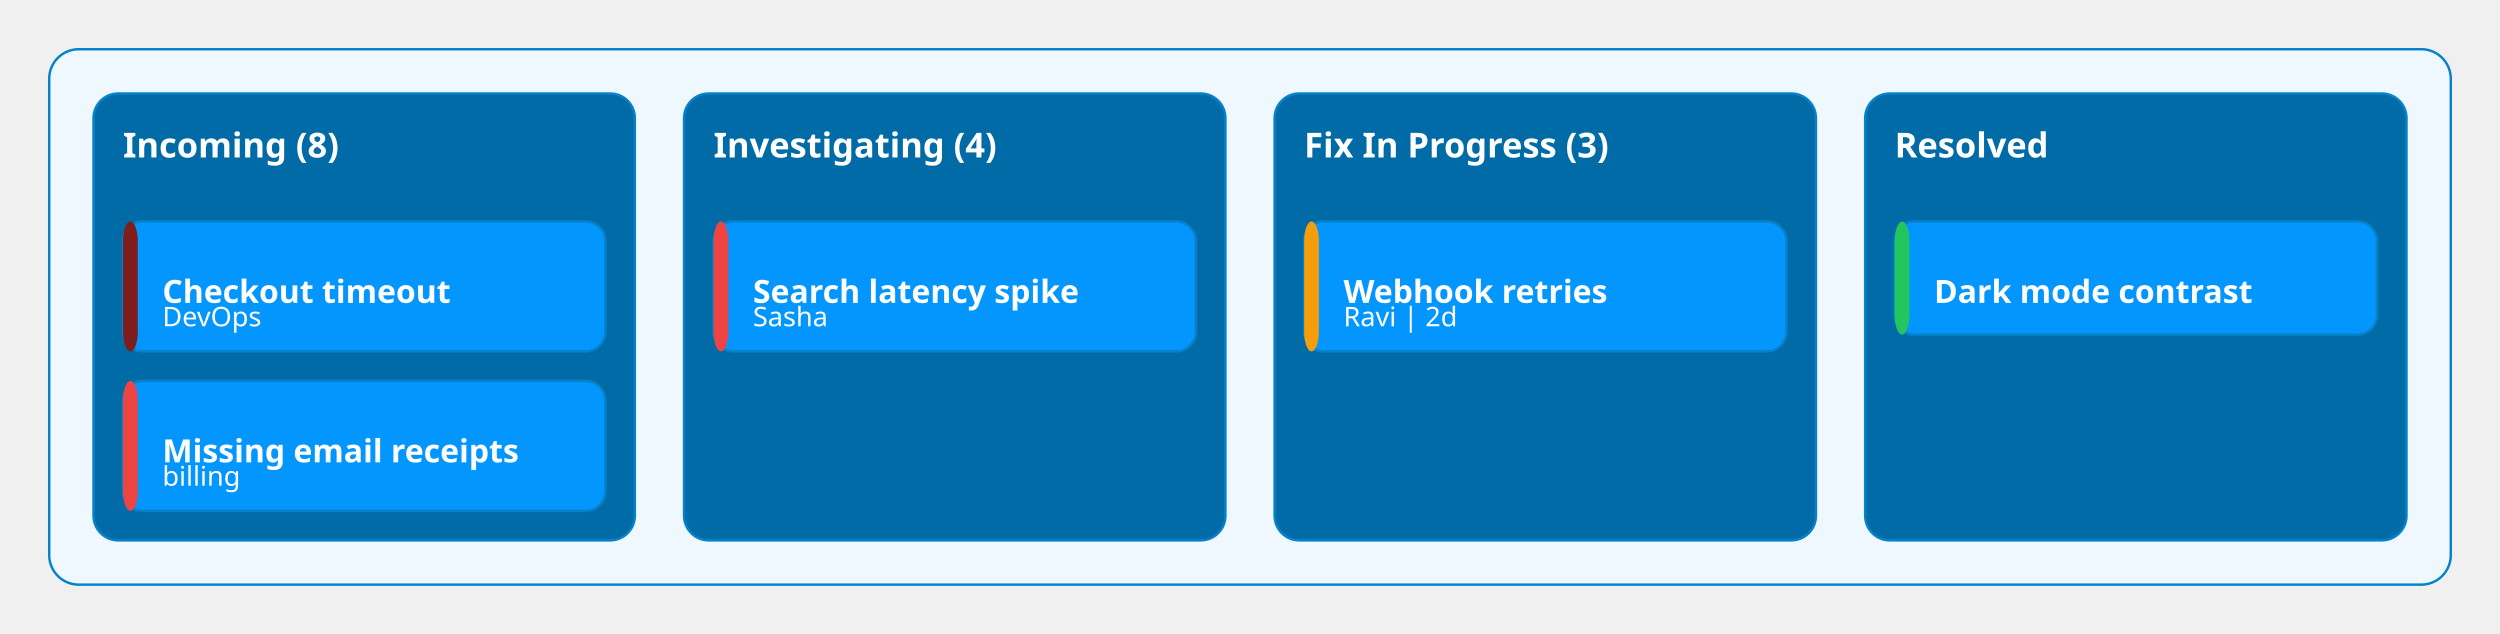
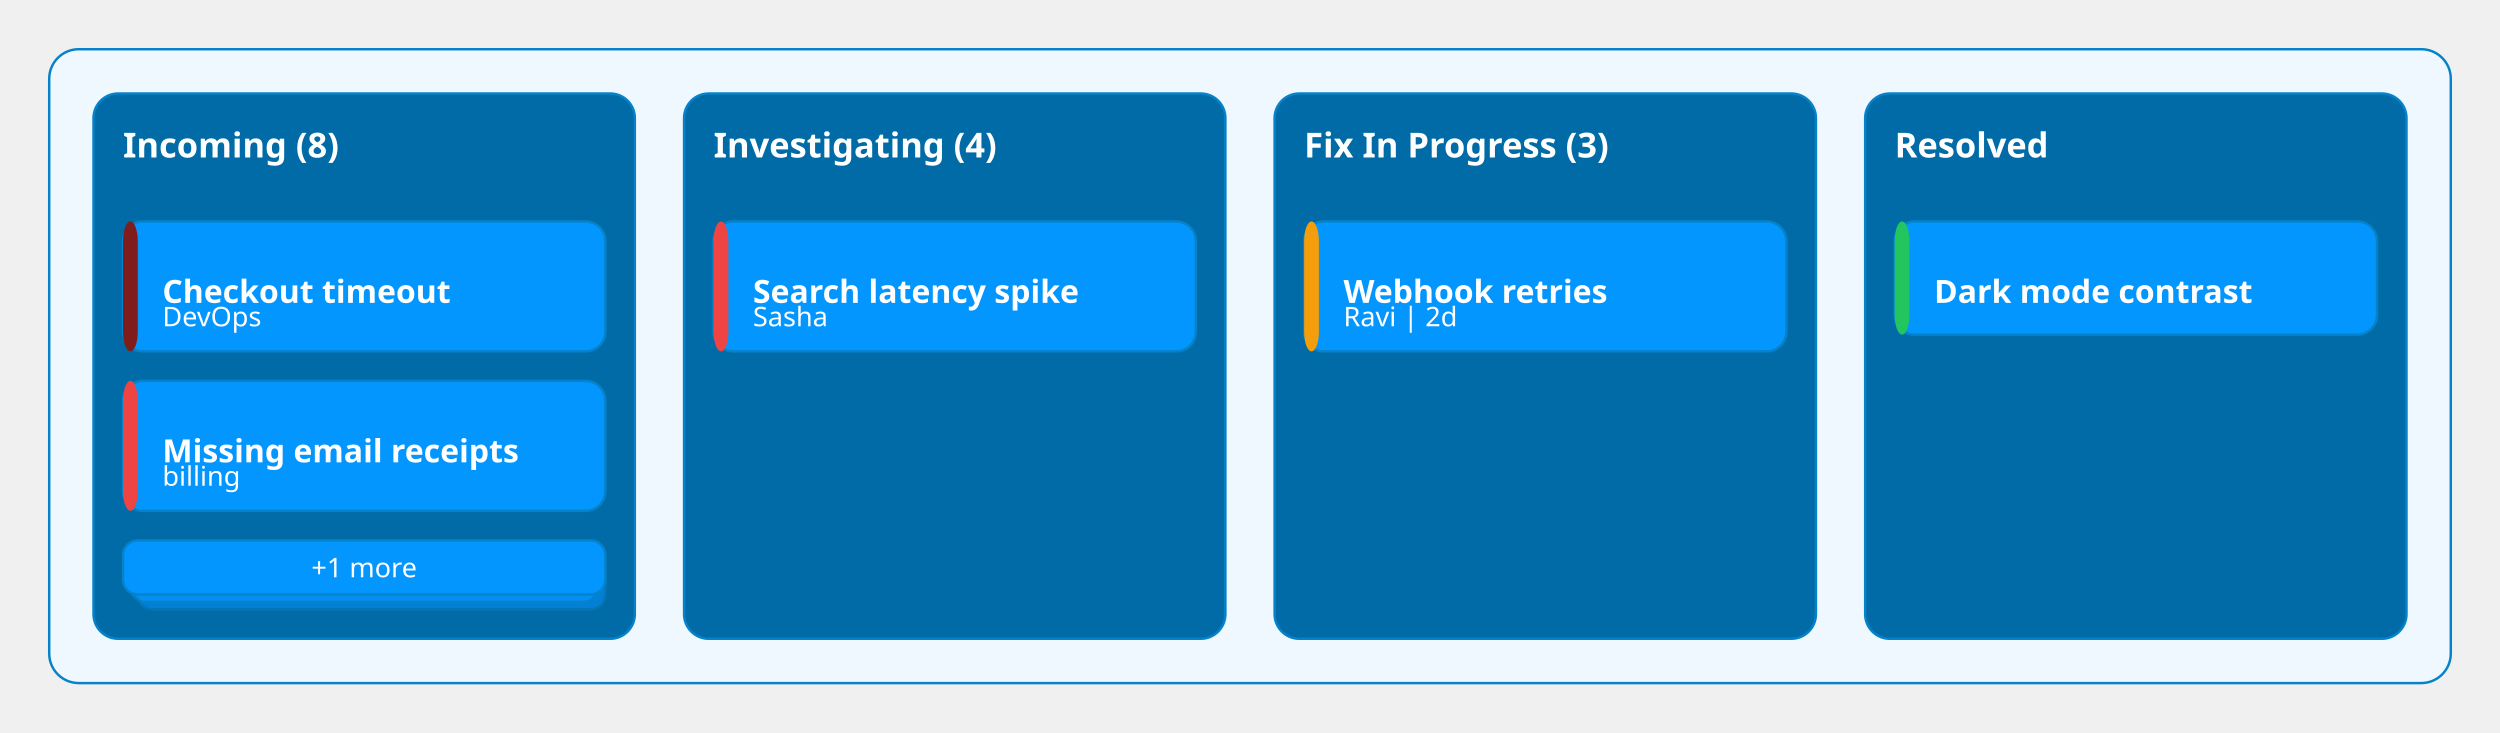
- <svg xmlns="http://www.w3.org/2000/svg" width="1016" height="257.6" viewBox="0 0 1016 257.6" role="img" aria-labelledby="diagram-title" data-id="runiq-diagram">
-   <rect x="20" y="20" width="976" height="217.6" rx="12" ry="12" fill="#F0F8FF" stroke="#0582CA" />
-   <rect x="38" y="38" width="220" height="181.6" rx="10" ry="10" fill="#006BA6" stroke="#0582CA" />
+ <svg xmlns="http://www.w3.org/2000/svg" width="1016" height="297.6" viewBox="0 0 1016 297.6" role="img" aria-labelledby="diagram-title" data-id="runiq-diagram">
+   <rect x="20" y="20" width="976" height="257.6" rx="12" ry="12" fill="#F0F8FF" stroke="#0582CA" />
+   <rect x="38" y="38" width="220" height="221.6" rx="10" ry="10" fill="#006BA6" stroke="#0582CA" />
  <text x="50" y="64" font-family="sans-serif" font-size="14" font-weight="600" fill="#FFFFFF">Incoming (8)</text>
  <rect x="50" y="90" width="196" height="52.8" rx="8" ry="8" fill="#0496FF" stroke="#0582CA" />
  <rect x="50" y="90" width="6" height="52.8" fill="#7f1d1d" rx="8" ry="8" />
  <text x="66" y="113" text-anchor="start" dominant-baseline="hanging" font-family="sans-serif" font-size="13" fill="#FFFFFF" font-weight="600">Checkout timeout</text>
  <text x="66" y="132.6" font-family="sans-serif" font-size="11" fill="#FFFFFF">DevOps</text>
  <rect x="50" y="154.8" width="196" height="52.8" rx="8" ry="8" fill="#0496FF" stroke="#0582CA" />
  <rect x="50" y="154.8" width="6" height="52.8" fill="#ef4444" rx="8" ry="8" />
  <text x="66" y="177.8" text-anchor="start" dominant-baseline="hanging" font-family="sans-serif" font-size="13" fill="#FFFFFF" font-weight="600">Missing email receipts</text>
  <text x="66" y="197.4" font-family="sans-serif" font-size="11" fill="#FFFFFF">billing</text>
-   <rect x="278" y="38" width="220" height="181.6" rx="10" ry="10" fill="#006BA6" stroke="#0582CA" />
+   <rect x="56" y="225.6" width="190" height="22" rx="6" ry="6" fill="#0496FF" stroke="#0582CA" opacity="0.5" />
+   <rect x="53" y="222.6" width="190" height="22" rx="6" ry="6" fill="#0496FF" stroke="#0582CA" opacity="0.7" />
+   <rect x="50" y="219.6" width="196" height="22" rx="6" ry="6" fill="#0496FF" stroke="#0582CA" />
+   <text x="148" y="234.6" font-family="sans-serif" font-size="11" fill="#FFFFFF" text-anchor="middle">+1 more</text>
+   <rect x="278" y="38" width="220" height="221.6" rx="10" ry="10" fill="#006BA6" stroke="#0582CA" />
  <text x="290" y="64" font-family="sans-serif" font-size="14" font-weight="600" fill="#FFFFFF">Investigating (4)</text>
  <rect x="290" y="90" width="196" height="52.8" rx="8" ry="8" fill="#0496FF" stroke="#0582CA" />
  <rect x="290" y="90" width="6" height="52.8" fill="#ef4444" rx="8" ry="8" />
  <text x="306" y="113" text-anchor="start" dominant-baseline="hanging" font-family="sans-serif" font-size="13" fill="#FFFFFF" font-weight="600">Search latency spike</text>
  <text x="306" y="132.6" font-family="sans-serif" font-size="11" fill="#FFFFFF">Sasha</text>
-   <rect x="518" y="38" width="220" height="181.6" rx="10" ry="10" fill="#006BA6" stroke="#0582CA" />
+   <rect x="518" y="38" width="220" height="221.6" rx="10" ry="10" fill="#006BA6" stroke="#0582CA" />
  <text x="530" y="64" font-family="sans-serif" font-size="14" font-weight="600" fill="#FFFFFF">Fix In Progress (3)</text>
  <rect x="530" y="90" width="196" height="52.8" rx="8" ry="8" fill="#0496FF" stroke="#0582CA" />
  <rect x="530" y="90" width="6" height="52.8" fill="#f59e0b" rx="8" ry="8" />
  <text x="546" y="113" text-anchor="start" dominant-baseline="hanging" font-family="sans-serif" font-size="13" fill="#FFFFFF" font-weight="600">Webhook retries</text>
  <text x="546" y="132.6" font-family="sans-serif" font-size="11" fill="#FFFFFF">Ravi | 2d</text>
-   <rect x="758" y="38" width="220" height="181.6" rx="10" ry="10" fill="#006BA6" stroke="#0582CA" />
+   <rect x="758" y="38" width="220" height="221.6" rx="10" ry="10" fill="#006BA6" stroke="#0582CA" />
  <text x="770" y="64" font-family="sans-serif" font-size="14" font-weight="600" fill="#FFFFFF">Resolved</text>
  <rect x="770" y="90" width="196" height="46" rx="8" ry="8" fill="#0496FF" stroke="#0582CA" />
  <rect x="770" y="90" width="6" height="46" fill="#22c55e" rx="8" ry="8" />
  <text x="786" y="113" text-anchor="start" dominant-baseline="hanging" font-family="sans-serif" font-size="13" fill="#FFFFFF" font-weight="600">Dark mode contrast</text>
</svg>
